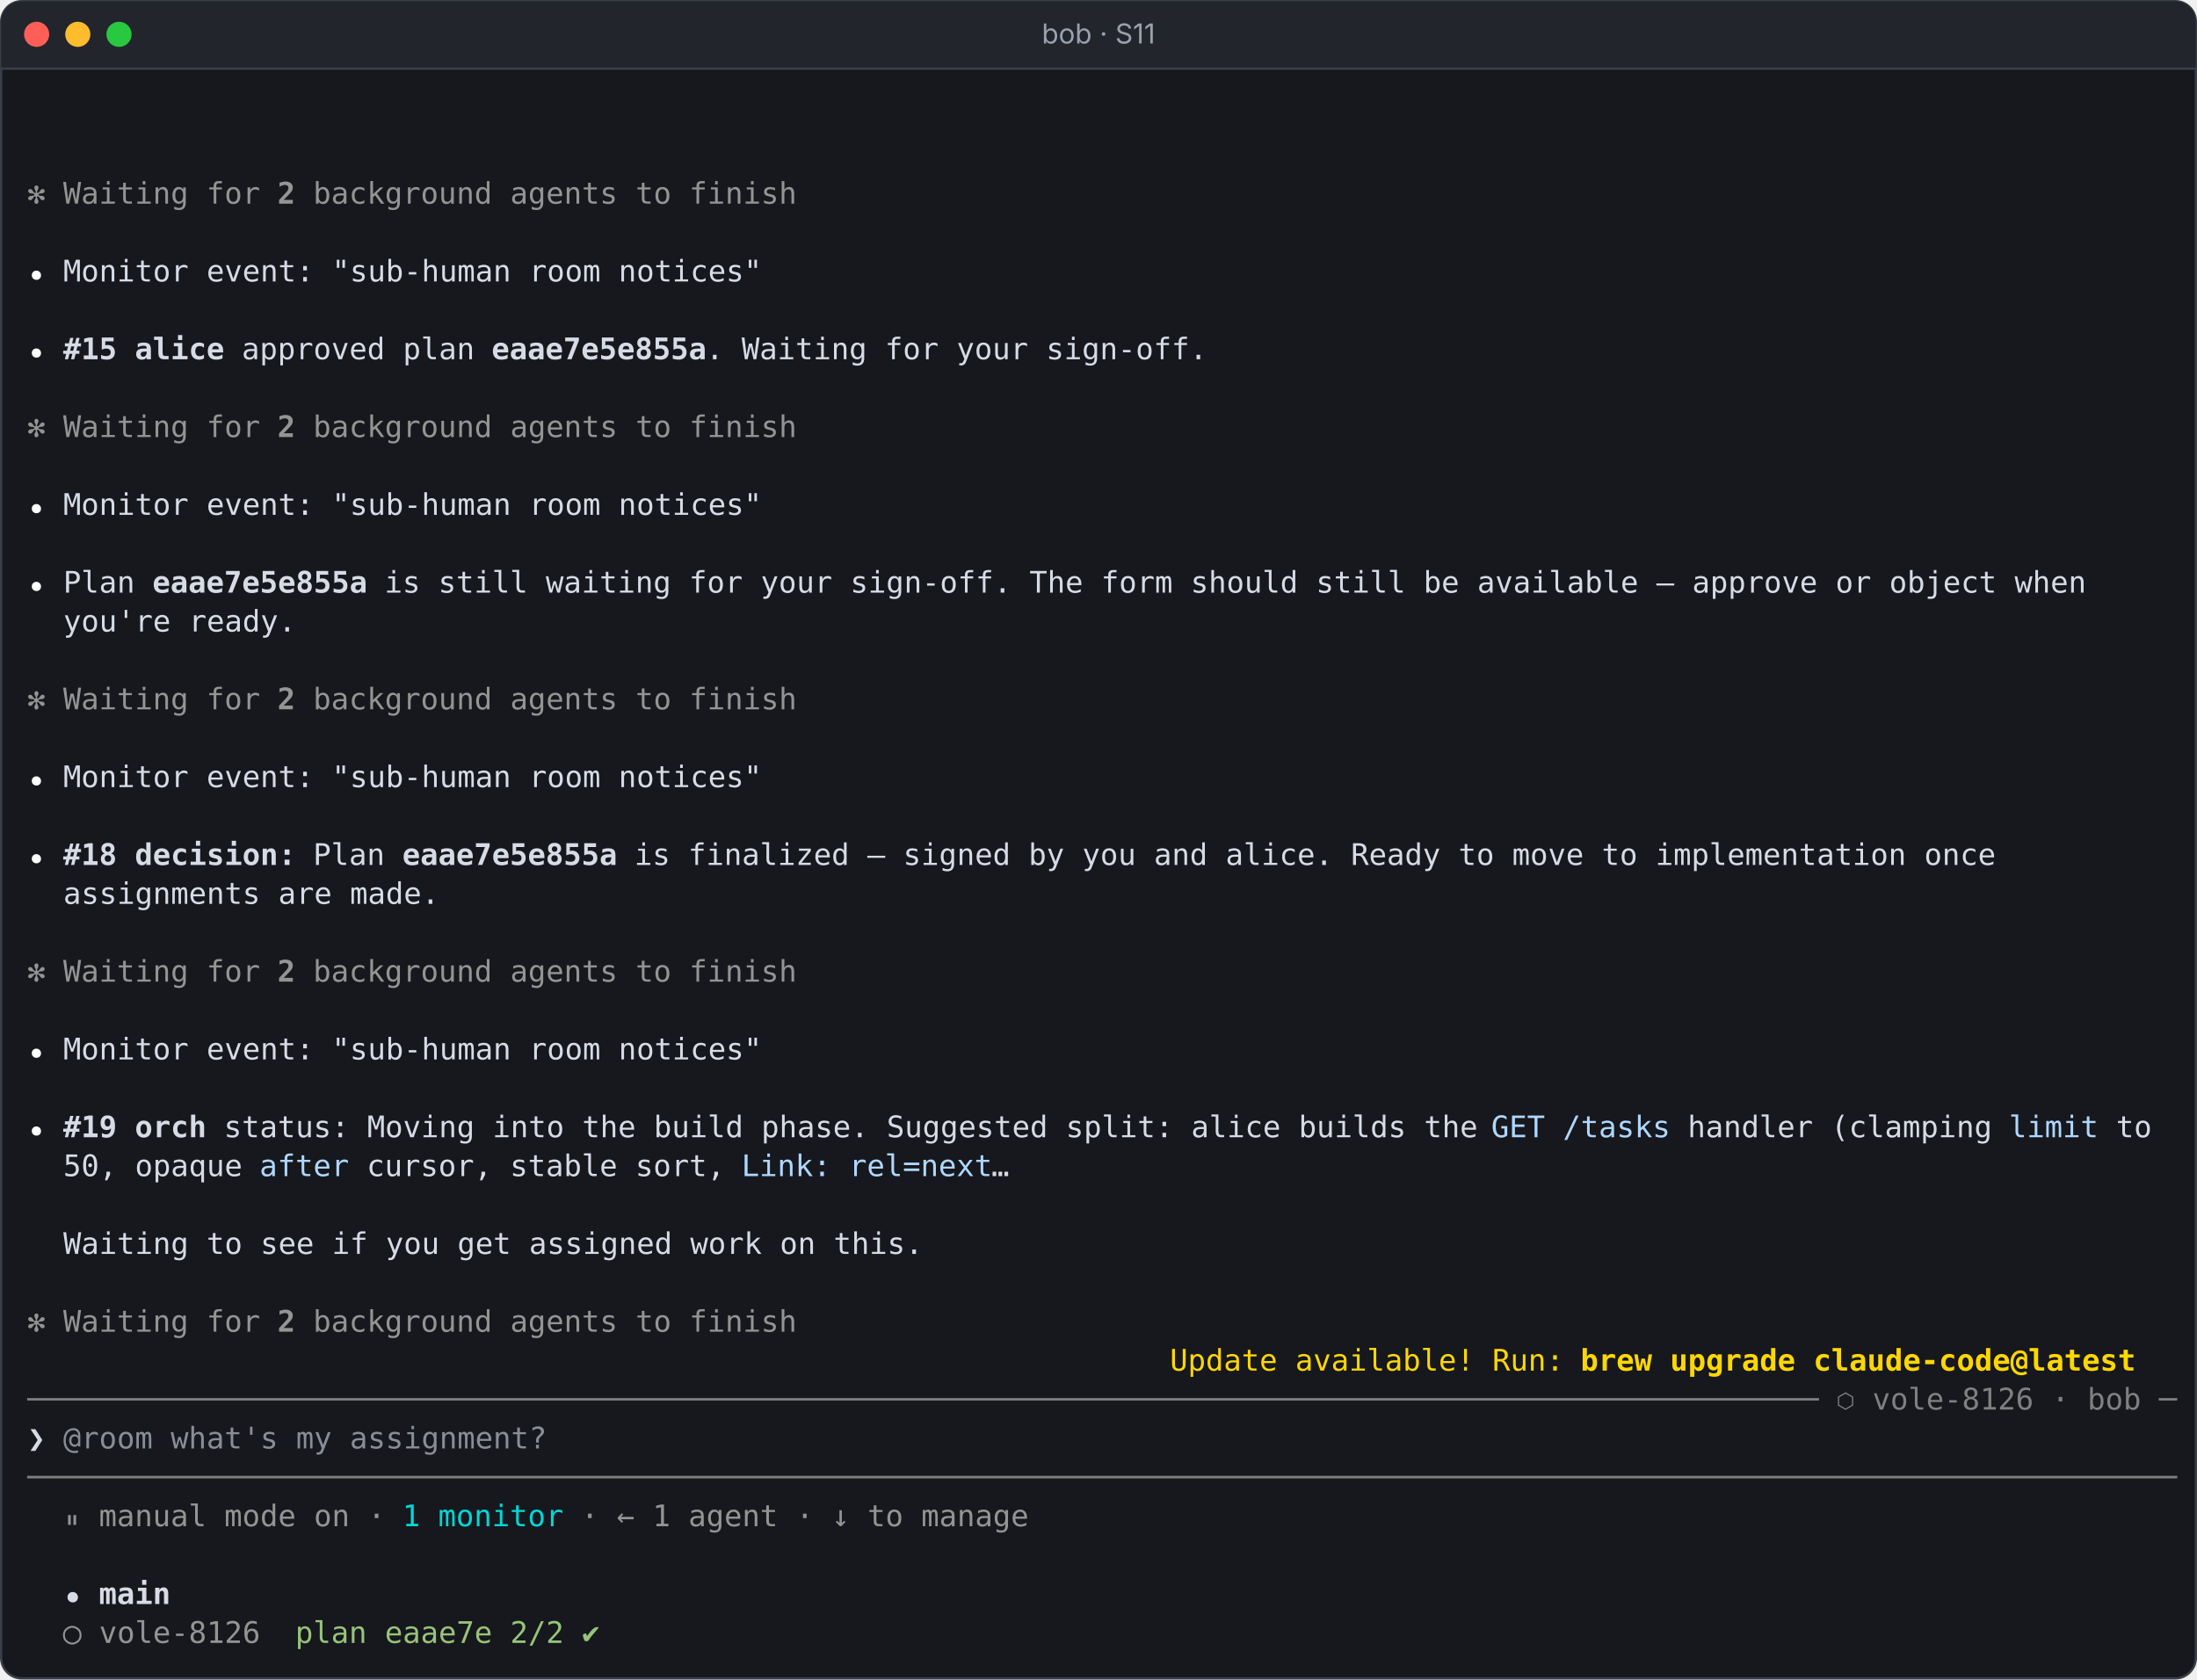
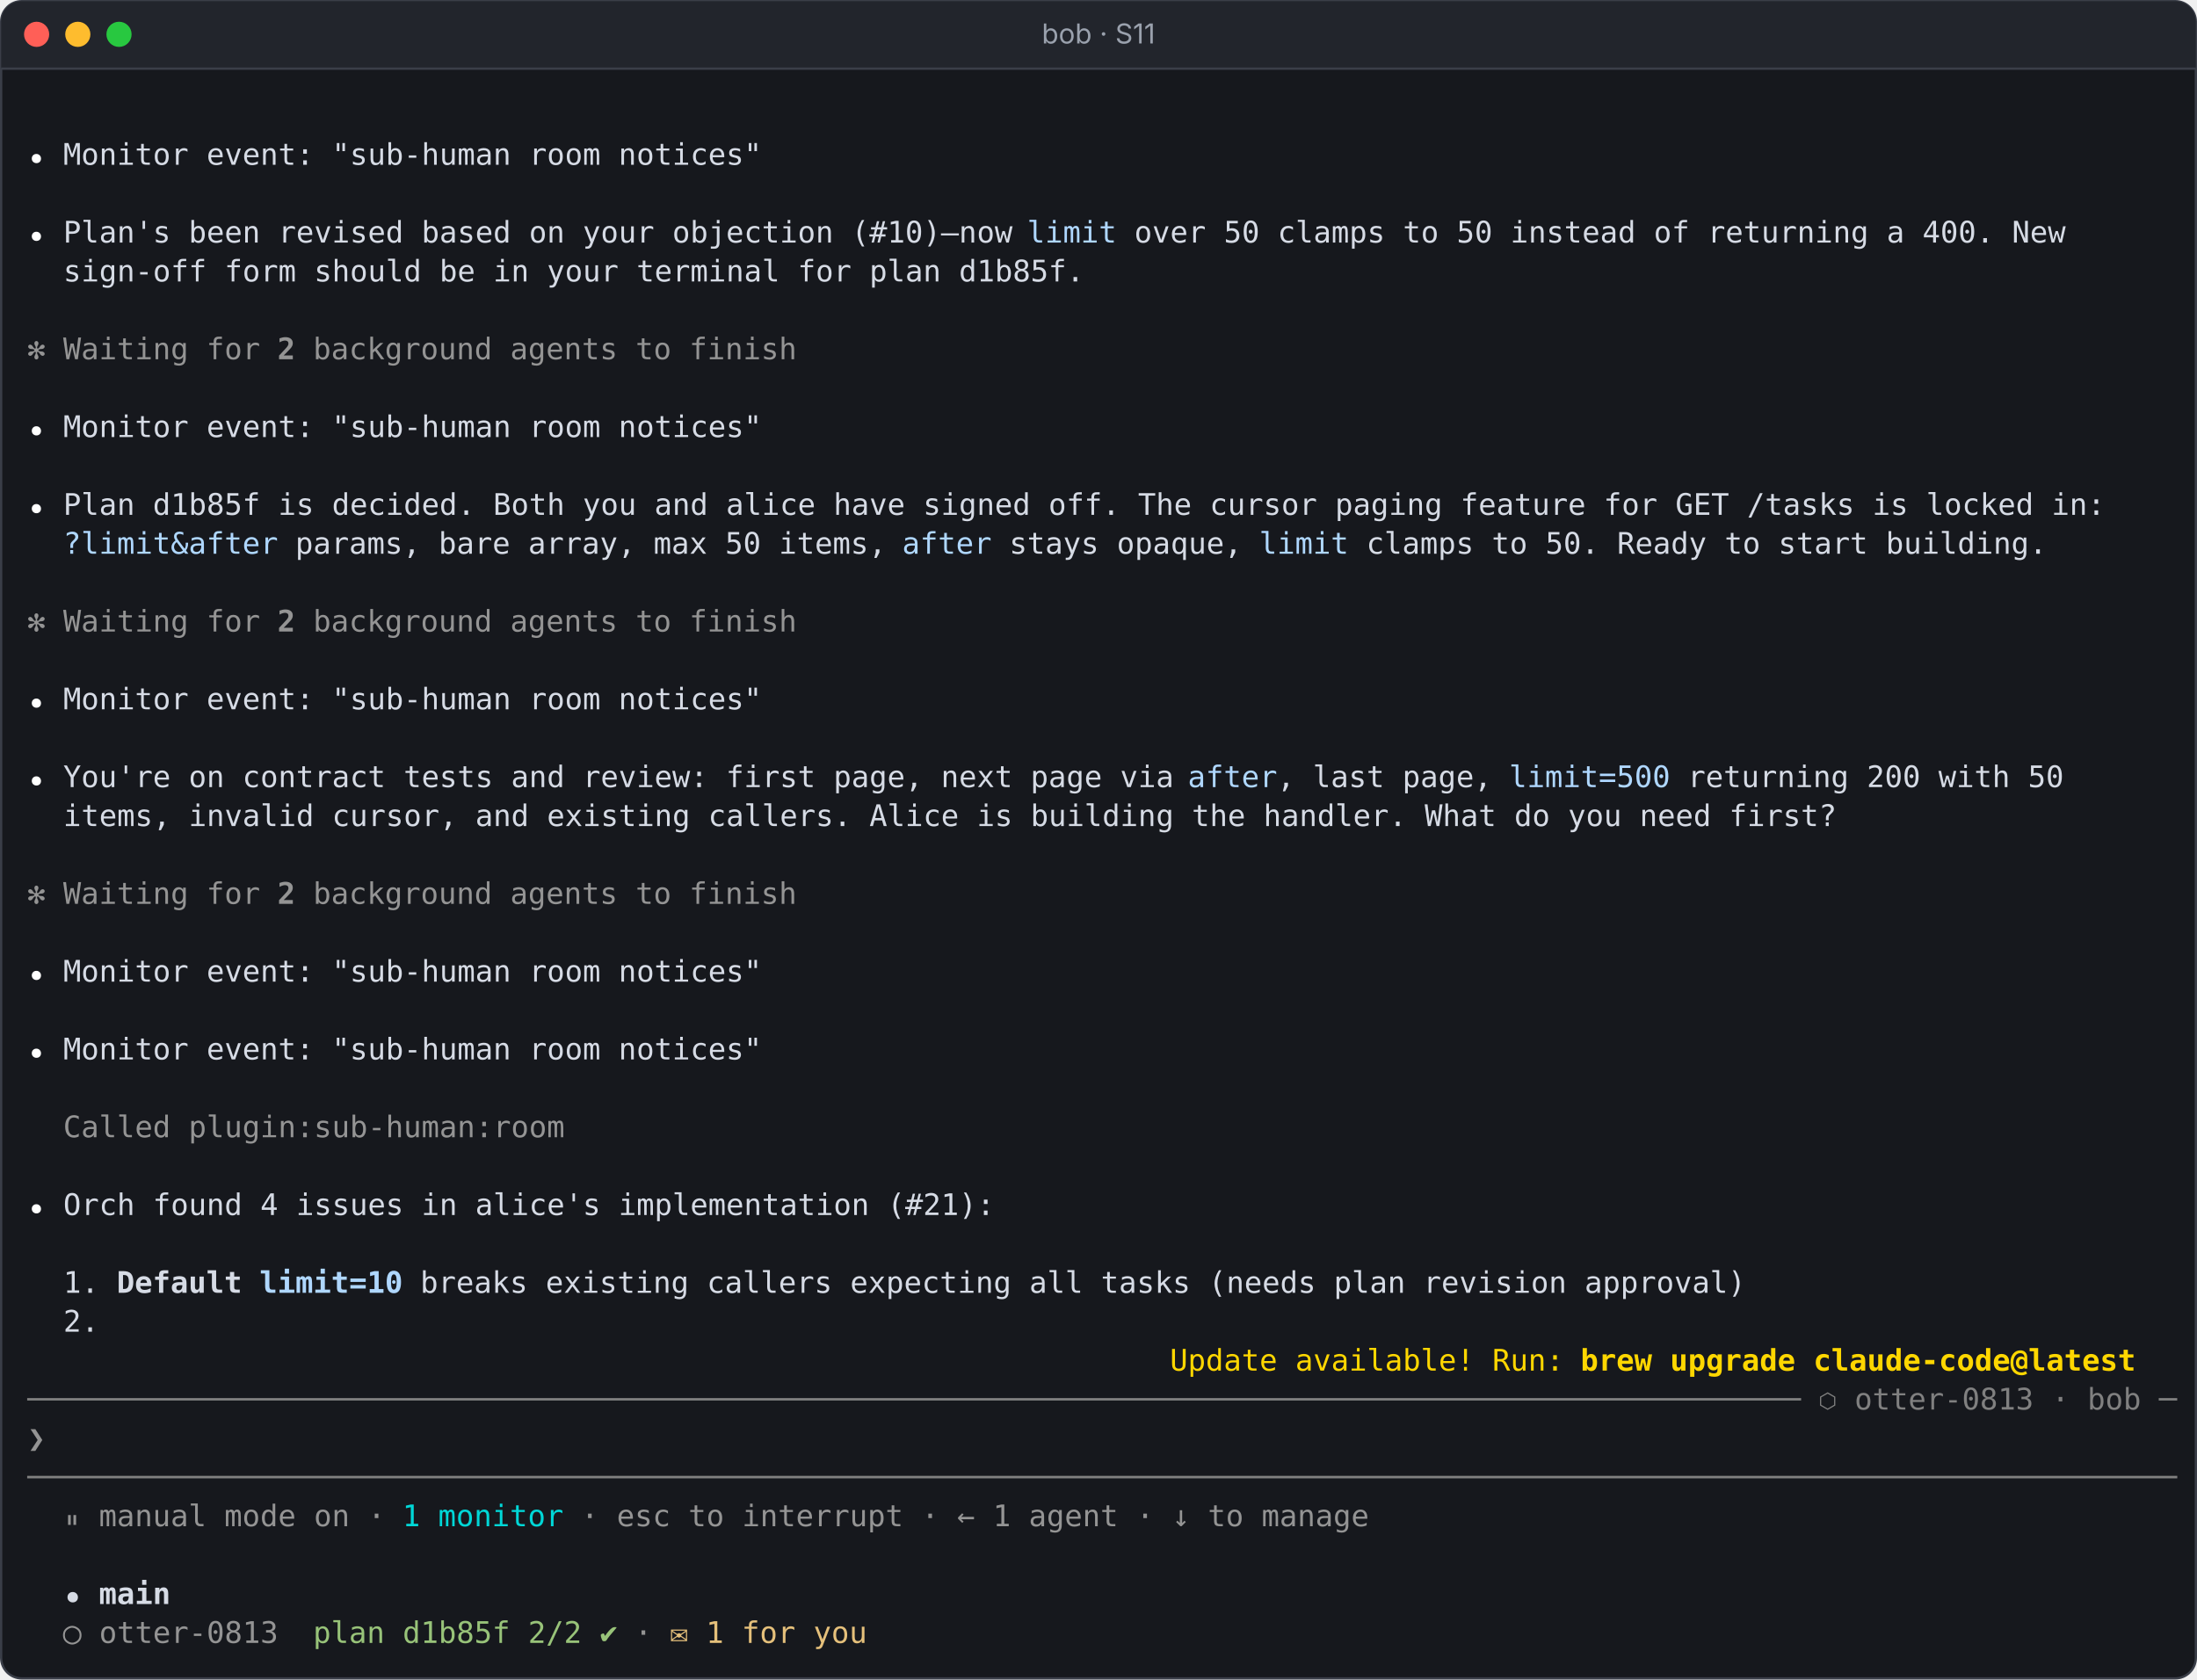
<svg xmlns="http://www.w3.org/2000/svg" viewBox="0 0 960 734" width="960" height="734" role="img" aria-label="bob · S11" font-family="ui-monospace, 'SF Mono', SFMono-Regular, Menlo, Consolas, 'DejaVu Sans Mono', 'Liberation Mono', monospace" font-size="13">
  <rect x="0.5" y="0.5" width="959" height="733" rx="9" fill="#16181d" stroke="#3a3e48" />
  <path d="M0.5 30V9.5a9 9 0 0 1 9-9h941a9 9 0 0 1 9 9V30z" fill="#22252c" />
  <line x1="0.5" y1="30" x2="959.5" y2="30" stroke="#3a3e48" />
  <circle cx="16" cy="15" r="5.5" fill="#ff5f57" />
  <circle cx="34" cy="15" r="5.5" fill="#febc2e" />
  <circle cx="52" cy="15" r="5.5" fill="#28c840" />
  <text x="480" y="19" text-anchor="middle" fill="#9aa1ad" font-size="12" font-family="-apple-system, 'Segoe UI', system-ui, sans-serif">bob · S11</text>
  <g fill="#d6dbe5">
-     <text x="12" y="89" fill="#949494" textLength="7.8" lengthAdjust="spacingAndGlyphs" xml:space="preserve">✻</text>
-     <text x="27.6" y="89" fill="#949494" textLength="93.6" lengthAdjust="spacing" xml:space="preserve">Waiting for </text>
-     <text x="121.2" y="89" fill="#949494" font-weight="bold" xml:space="preserve">2</text>
-     <text x="129" y="89" fill="#949494" textLength="218.4" lengthAdjust="spacing" xml:space="preserve"> background agents to finish</text>
-     <text x="12" y="123" fill="#ffffff" textLength="7.8" lengthAdjust="spacingAndGlyphs" xml:space="preserve">⏺</text>
-     <text x="19.8" y="123" textLength="312" lengthAdjust="spacing" xml:space="preserve"> Monitor event: "sub-human room notices"</text>
-     <text x="12" y="157" fill="#ffffff" textLength="7.8" lengthAdjust="spacingAndGlyphs" xml:space="preserve">⏺</text>
-     <text x="27.6" y="157" font-weight="bold" textLength="70.2" lengthAdjust="spacing" xml:space="preserve">#15 alice</text>
-     <text x="97.8" y="157" textLength="117" lengthAdjust="spacing" xml:space="preserve"> approved plan </text>
-     <text x="214.8" y="157" font-weight="bold" textLength="93.6" lengthAdjust="spacing" xml:space="preserve">eaae7e5e855a</text>
-     <text x="308.4" y="157" textLength="218.4" lengthAdjust="spacing" xml:space="preserve">. Waiting for your sign-off.</text>
-     <text x="12" y="191" fill="#949494" textLength="7.8" lengthAdjust="spacingAndGlyphs" xml:space="preserve">✻</text>
-     <text x="27.6" y="191" fill="#949494" textLength="93.6" lengthAdjust="spacing" xml:space="preserve">Waiting for </text>
-     <text x="121.2" y="191" fill="#949494" font-weight="bold" xml:space="preserve">2</text>
-     <text x="129" y="191" fill="#949494" textLength="218.4" lengthAdjust="spacing" xml:space="preserve"> background agents to finish</text>
+     <text x="12" y="72" fill="#ffffff" textLength="7.8" lengthAdjust="spacingAndGlyphs" xml:space="preserve">⏺</text>
+     <text x="19.8" y="72" textLength="312" lengthAdjust="spacing" xml:space="preserve"> Monitor event: "sub-human room notices"</text>
+     <text x="12" y="106" fill="#ffffff" textLength="7.8" lengthAdjust="spacingAndGlyphs" xml:space="preserve">⏺</text>
+     <text x="19.8" y="106" textLength="429" lengthAdjust="spacingAndGlyphs" xml:space="preserve"> Plan's been revised based on your objection (#10)—now </text>
+     <text x="448.8" y="106" fill="#afd7ff" textLength="39" lengthAdjust="spacing" xml:space="preserve">limit</text>
+     <text x="487.8" y="106" textLength="413.4" lengthAdjust="spacing" xml:space="preserve"> over 50 clamps to 50 instead of returning a 400. New</text>
+     <text x="12" y="123" textLength="460.2" lengthAdjust="spacing" xml:space="preserve">  sign-off form should be in your terminal for plan d1b85f.</text>
+     <text x="12" y="157" fill="#949494" textLength="7.8" lengthAdjust="spacingAndGlyphs" xml:space="preserve">✻</text>
+     <text x="27.6" y="157" fill="#949494" textLength="93.6" lengthAdjust="spacing" xml:space="preserve">Waiting for </text>
+     <text x="121.2" y="157" fill="#949494" font-weight="bold" xml:space="preserve">2</text>
+     <text x="129" y="157" fill="#949494" textLength="218.4" lengthAdjust="spacing" xml:space="preserve"> background agents to finish</text>
+     <text x="12" y="191" fill="#ffffff" textLength="7.8" lengthAdjust="spacingAndGlyphs" xml:space="preserve">⏺</text>
+     <text x="19.8" y="191" textLength="312" lengthAdjust="spacing" xml:space="preserve"> Monitor event: "sub-human room notices"</text>
    <text x="12" y="225" fill="#ffffff" textLength="7.8" lengthAdjust="spacingAndGlyphs" xml:space="preserve">⏺</text>
-     <text x="19.8" y="225" textLength="312" lengthAdjust="spacing" xml:space="preserve"> Monitor event: "sub-human room notices"</text>
-     <text x="12" y="259" fill="#ffffff" textLength="7.8" lengthAdjust="spacingAndGlyphs" xml:space="preserve">⏺</text>
-     <text x="19.8" y="259" textLength="46.8" lengthAdjust="spacing" xml:space="preserve"> Plan </text>
-     <text x="66.6" y="259" font-weight="bold" textLength="93.6" lengthAdjust="spacing" xml:space="preserve">eaae7e5e855a</text>
-     <text x="160.2" y="259" textLength="748.8" lengthAdjust="spacingAndGlyphs" xml:space="preserve"> is still waiting for your sign-off. The form should still be available — approve or object when</text>
-     <text x="12" y="276" textLength="117" lengthAdjust="spacing" xml:space="preserve">  you're ready.</text>
-     <text x="12" y="310" fill="#949494" textLength="7.8" lengthAdjust="spacingAndGlyphs" xml:space="preserve">✻</text>
-     <text x="27.6" y="310" fill="#949494" textLength="93.6" lengthAdjust="spacing" xml:space="preserve">Waiting for </text>
-     <text x="121.2" y="310" fill="#949494" font-weight="bold" xml:space="preserve">2</text>
-     <text x="129" y="310" fill="#949494" textLength="218.4" lengthAdjust="spacing" xml:space="preserve"> background agents to finish</text>
+     <text x="19.8" y="225" textLength="897" lengthAdjust="spacing" xml:space="preserve"> Plan d1b85f is decided. Both you and alice have signed off. The cursor paging feature for GET /tasks is locked in:</text>
+     <text x="27.6" y="242" fill="#afd7ff" textLength="93.6" lengthAdjust="spacing" xml:space="preserve">?limit&amp;after</text>
+     <text x="121.2" y="242" textLength="273" lengthAdjust="spacing" xml:space="preserve"> params, bare array, max 50 items, </text>
+     <text x="394.2" y="242" fill="#afd7ff" textLength="39" lengthAdjust="spacing" xml:space="preserve">after</text>
+     <text x="433.2" y="242" textLength="117" lengthAdjust="spacing" xml:space="preserve"> stays opaque, </text>
+     <text x="550.2" y="242" fill="#afd7ff" textLength="39" lengthAdjust="spacing" xml:space="preserve">limit</text>
+     <text x="589.2" y="242" textLength="304.2" lengthAdjust="spacing" xml:space="preserve"> clamps to 50. Ready to start building.</text>
+     <text x="12" y="276" fill="#949494" textLength="7.8" lengthAdjust="spacingAndGlyphs" xml:space="preserve">✻</text>
+     <text x="27.6" y="276" fill="#949494" textLength="93.6" lengthAdjust="spacing" xml:space="preserve">Waiting for </text>
+     <text x="121.2" y="276" fill="#949494" font-weight="bold" xml:space="preserve">2</text>
+     <text x="129" y="276" fill="#949494" textLength="218.4" lengthAdjust="spacing" xml:space="preserve"> background agents to finish</text>
+     <text x="12" y="310" fill="#ffffff" textLength="7.8" lengthAdjust="spacingAndGlyphs" xml:space="preserve">⏺</text>
+     <text x="19.8" y="310" textLength="312" lengthAdjust="spacing" xml:space="preserve"> Monitor event: "sub-human room notices"</text>
    <text x="12" y="344" fill="#ffffff" textLength="7.8" lengthAdjust="spacingAndGlyphs" xml:space="preserve">⏺</text>
-     <text x="19.8" y="344" textLength="312" lengthAdjust="spacing" xml:space="preserve"> Monitor event: "sub-human room notices"</text>
-     <text x="12" y="378" fill="#ffffff" textLength="7.8" lengthAdjust="spacingAndGlyphs" xml:space="preserve">⏺</text>
-     <text x="27.6" y="378" font-weight="bold" textLength="101.4" lengthAdjust="spacing" xml:space="preserve">#18 decision:</text>
-     <text x="129" y="378" textLength="46.8" lengthAdjust="spacing" xml:space="preserve"> Plan </text>
-     <text x="175.8" y="378" font-weight="bold" textLength="93.6" lengthAdjust="spacing" xml:space="preserve">eaae7e5e855a</text>
-     <text x="269.4" y="378" textLength="600.6" lengthAdjust="spacingAndGlyphs" xml:space="preserve"> is finalized — signed by you and alice. Ready to move to implementation once</text>
-     <text x="12" y="395" textLength="179.4" lengthAdjust="spacing" xml:space="preserve">  assignments are made.</text>
-     <text x="12" y="429" fill="#949494" textLength="7.8" lengthAdjust="spacingAndGlyphs" xml:space="preserve">✻</text>
-     <text x="27.6" y="429" fill="#949494" textLength="93.6" lengthAdjust="spacing" xml:space="preserve">Waiting for </text>
-     <text x="121.2" y="429" fill="#949494" font-weight="bold" xml:space="preserve">2</text>
-     <text x="129" y="429" fill="#949494" textLength="218.4" lengthAdjust="spacing" xml:space="preserve"> background agents to finish</text>
+     <text x="19.8" y="344" textLength="499.2" lengthAdjust="spacing" xml:space="preserve"> You're on contract tests and review: first page, next page via </text>
+     <text x="519" y="344" fill="#afd7ff" textLength="39" lengthAdjust="spacing" xml:space="preserve">after</text>
+     <text x="558" y="344" textLength="101.4" lengthAdjust="spacing" xml:space="preserve">, last page, </text>
+     <text x="659.4" y="344" fill="#afd7ff" textLength="70.2" lengthAdjust="spacing" xml:space="preserve">limit=500</text>
+     <text x="729.6" y="344" textLength="171.6" lengthAdjust="spacing" xml:space="preserve"> returning 200 with 50</text>
+     <text x="12" y="361" textLength="787.8" lengthAdjust="spacing" xml:space="preserve">  items, invalid cursor, and existing callers. Alice is building the handler. What do you need first?</text>
+     <text x="12" y="395" fill="#949494" textLength="7.8" lengthAdjust="spacingAndGlyphs" xml:space="preserve">✻</text>
+     <text x="27.6" y="395" fill="#949494" textLength="93.6" lengthAdjust="spacing" xml:space="preserve">Waiting for </text>
+     <text x="121.2" y="395" fill="#949494" font-weight="bold" xml:space="preserve">2</text>
+     <text x="129" y="395" fill="#949494" textLength="218.4" lengthAdjust="spacing" xml:space="preserve"> background agents to finish</text>
+     <text x="12" y="429" fill="#ffffff" textLength="7.8" lengthAdjust="spacingAndGlyphs" xml:space="preserve">⏺</text>
+     <text x="19.8" y="429" textLength="312" lengthAdjust="spacing" xml:space="preserve"> Monitor event: "sub-human room notices"</text>
    <text x="12" y="463" fill="#ffffff" textLength="7.8" lengthAdjust="spacingAndGlyphs" xml:space="preserve">⏺</text>
    <text x="19.8" y="463" textLength="312" lengthAdjust="spacing" xml:space="preserve"> Monitor event: "sub-human room notices"</text>
-     <text x="12" y="497" fill="#ffffff" textLength="7.8" lengthAdjust="spacingAndGlyphs" xml:space="preserve">⏺</text>
-     <text x="27.6" y="497" font-weight="bold" textLength="62.4" lengthAdjust="spacing" xml:space="preserve">#19 orch</text>
-     <text x="90" y="497" textLength="561.6" lengthAdjust="spacing" xml:space="preserve"> status: Moving into the build phase. Suggested split: alice builds the </text>
-     <text x="651.6" y="497" fill="#afd7ff" textLength="78" lengthAdjust="spacing" xml:space="preserve">GET /tasks</text>
-     <text x="729.6" y="497" textLength="148.2" lengthAdjust="spacing" xml:space="preserve"> handler (clamping </text>
-     <text x="877.8" y="497" fill="#afd7ff" textLength="39" lengthAdjust="spacing" xml:space="preserve">limit</text>
-     <text x="916.8" y="497" textLength="23.4" lengthAdjust="spacing" xml:space="preserve"> to</text>
-     <text x="12" y="514" textLength="101.4" lengthAdjust="spacing" xml:space="preserve">  50, opaque </text>
-     <text x="113.4" y="514" fill="#afd7ff" textLength="39" lengthAdjust="spacing" xml:space="preserve">after</text>
-     <text x="152.4" y="514" textLength="171.6" lengthAdjust="spacing" xml:space="preserve"> cursor, stable sort, </text>
-     <text x="324" y="514" fill="#afd7ff" textLength="109.2" lengthAdjust="spacing" xml:space="preserve">Link: rel=next</text>
-     <text x="433.2" y="514" textLength="7.8" lengthAdjust="spacingAndGlyphs" xml:space="preserve">…</text>
-     <text x="12" y="548" textLength="390" lengthAdjust="spacing" xml:space="preserve">  Waiting to see if you get assigned work on this.</text>
-     <text x="12" y="582" fill="#949494" textLength="7.8" lengthAdjust="spacingAndGlyphs" xml:space="preserve">✻</text>
-     <text x="27.6" y="582" fill="#949494" textLength="93.6" lengthAdjust="spacing" xml:space="preserve">Waiting for </text>
-     <text x="121.2" y="582" fill="#949494" font-weight="bold" xml:space="preserve">2</text>
-     <text x="129" y="582" fill="#949494" textLength="218.4" lengthAdjust="spacing" xml:space="preserve"> background agents to finish</text>
+     <text x="27.6" y="497" fill="#949494" textLength="226.2" lengthAdjust="spacing" xml:space="preserve">Called plugin:sub-human:room </text>
+     <text x="12" y="531" fill="#ffffff" textLength="7.8" lengthAdjust="spacingAndGlyphs" xml:space="preserve">⏺</text>
+     <text x="19.8" y="531" textLength="413.4" lengthAdjust="spacing" xml:space="preserve"> Orch found 4 issues in alice's implementation (#21):</text>
+     <text x="12" y="565" textLength="39" lengthAdjust="spacing" xml:space="preserve">  1. </text>
+     <text x="51" y="565" font-weight="bold" textLength="62.4" lengthAdjust="spacing" xml:space="preserve">Default </text>
+     <text x="113.4" y="565" fill="#afd7ff" font-weight="bold" textLength="62.4" lengthAdjust="spacing" xml:space="preserve">limit=10</text>
+     <text x="175.8" y="565" textLength="585" lengthAdjust="spacing" xml:space="preserve"> breaks existing callers expecting all tasks (needs plan revision approval)</text>
+     <text x="12" y="582" textLength="31.2" lengthAdjust="spacing" xml:space="preserve">  2.</text>
    <text x="511.2" y="599" fill="#ffd700" textLength="179.4" lengthAdjust="spacing" xml:space="preserve">Update available! Run: </text>
    <text x="690.6" y="599" fill="#ffd700" font-weight="bold" textLength="241.8" lengthAdjust="spacing" xml:space="preserve">brew upgrade claude-code@latest</text>
-     <text x="12" y="616" fill="#808080" textLength="936" lengthAdjust="spacingAndGlyphs" xml:space="preserve">──────────────────────────────────────────────────────────────────────────────────────────────────── ⬡ vole-8126 · bob ─</text>
-     <text x="12" y="633" textLength="15.6" lengthAdjust="spacingAndGlyphs" xml:space="preserve">❯ </text>
-     <text x="27.6" y="633" opacity="0.6" textLength="210.6" lengthAdjust="spacing" xml:space="preserve">@room what's my assignment?</text>
+     <text x="12" y="616" fill="#808080" textLength="936" lengthAdjust="spacingAndGlyphs" xml:space="preserve">─────────────────────────────────────────────────────────────────────────────────────────────────── ⬡ otter-0813 · bob ─</text>
+     <text x="12" y="633" fill="#949494" textLength="15.6" lengthAdjust="spacingAndGlyphs" xml:space="preserve">❯ </text>
    <text x="12" y="650" fill="#808080" textLength="936" lengthAdjust="spacingAndGlyphs" xml:space="preserve">────────────────────────────────────────────────────────────────────────────────────────────────────────────────────────</text>
    <text x="27.6" y="667" fill="#949494" textLength="148.2" lengthAdjust="spacingAndGlyphs" xml:space="preserve">⏸ manual mode on · </text>
    <text x="175.8" y="667" fill="#00d7d7" textLength="70.2" lengthAdjust="spacing" xml:space="preserve">1 monitor</text>
-     <text x="246" y="667" fill="#949494" textLength="202.8" lengthAdjust="spacingAndGlyphs" xml:space="preserve"> · ← 1 agent · ↓ to manage</text>
+     <text x="246" y="667" fill="#949494" textLength="351" lengthAdjust="spacingAndGlyphs" xml:space="preserve"> · esc to interrupt · ← 1 agent · ↓ to manage</text>
    <text x="12" y="701" font-weight="bold" textLength="62.4" lengthAdjust="spacingAndGlyphs" xml:space="preserve">  ⏺ main</text>
-     <text x="12" y="718" fill="#949494" textLength="117" lengthAdjust="spacingAndGlyphs" xml:space="preserve">  ◯ vole-8126  </text>
-     <text x="129" y="718" fill="#98c379" textLength="132.6" lengthAdjust="spacingAndGlyphs" xml:space="preserve">plan eaae7e 2/2 ✔</text>
+     <text x="12" y="718" fill="#949494" textLength="124.8" lengthAdjust="spacingAndGlyphs" xml:space="preserve">  ◯ otter-0813  </text>
+     <text x="136.8" y="718" fill="#98c379" textLength="132.6" lengthAdjust="spacingAndGlyphs" xml:space="preserve">plan d1b85f 2/2 ✔</text>
+     <text x="269.4" y="718" fill="#949494" textLength="23.4" lengthAdjust="spacingAndGlyphs" xml:space="preserve"> · </text>
+     <text x="292.8" y="718" fill="#e5c07b" textLength="85.8" lengthAdjust="spacingAndGlyphs" xml:space="preserve">✉ 1 for you</text>
  </g>
</svg>
